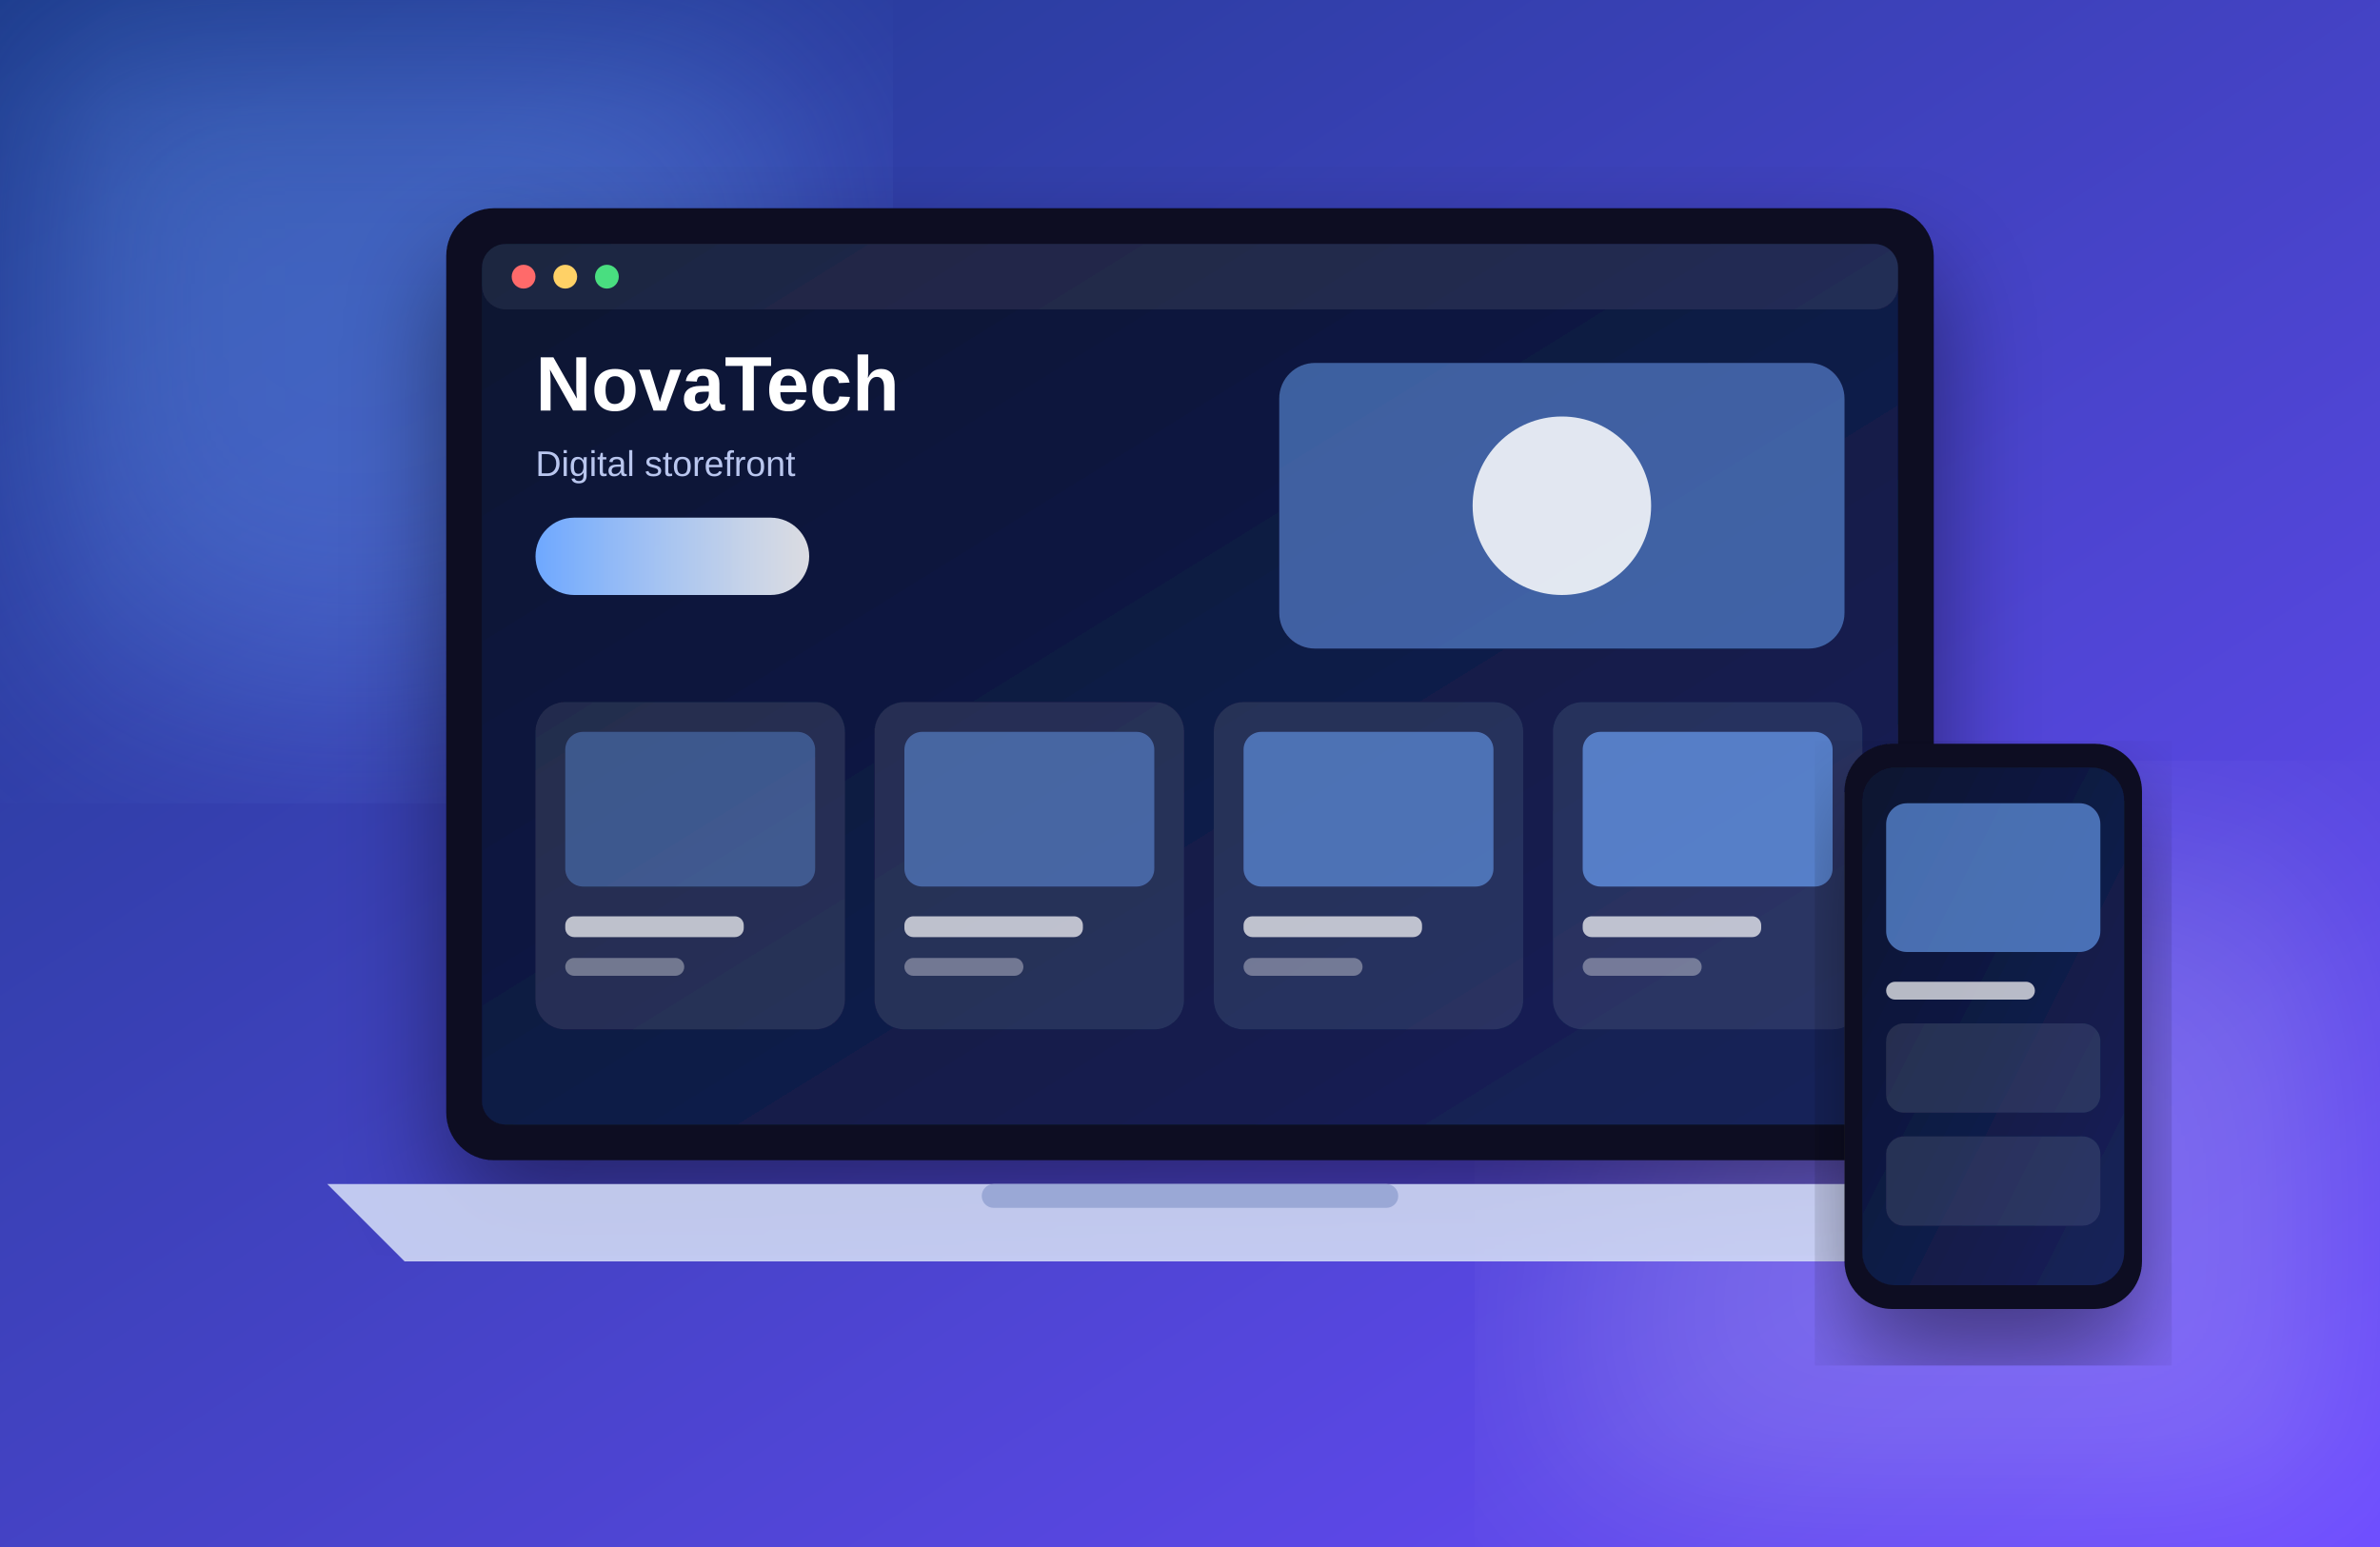
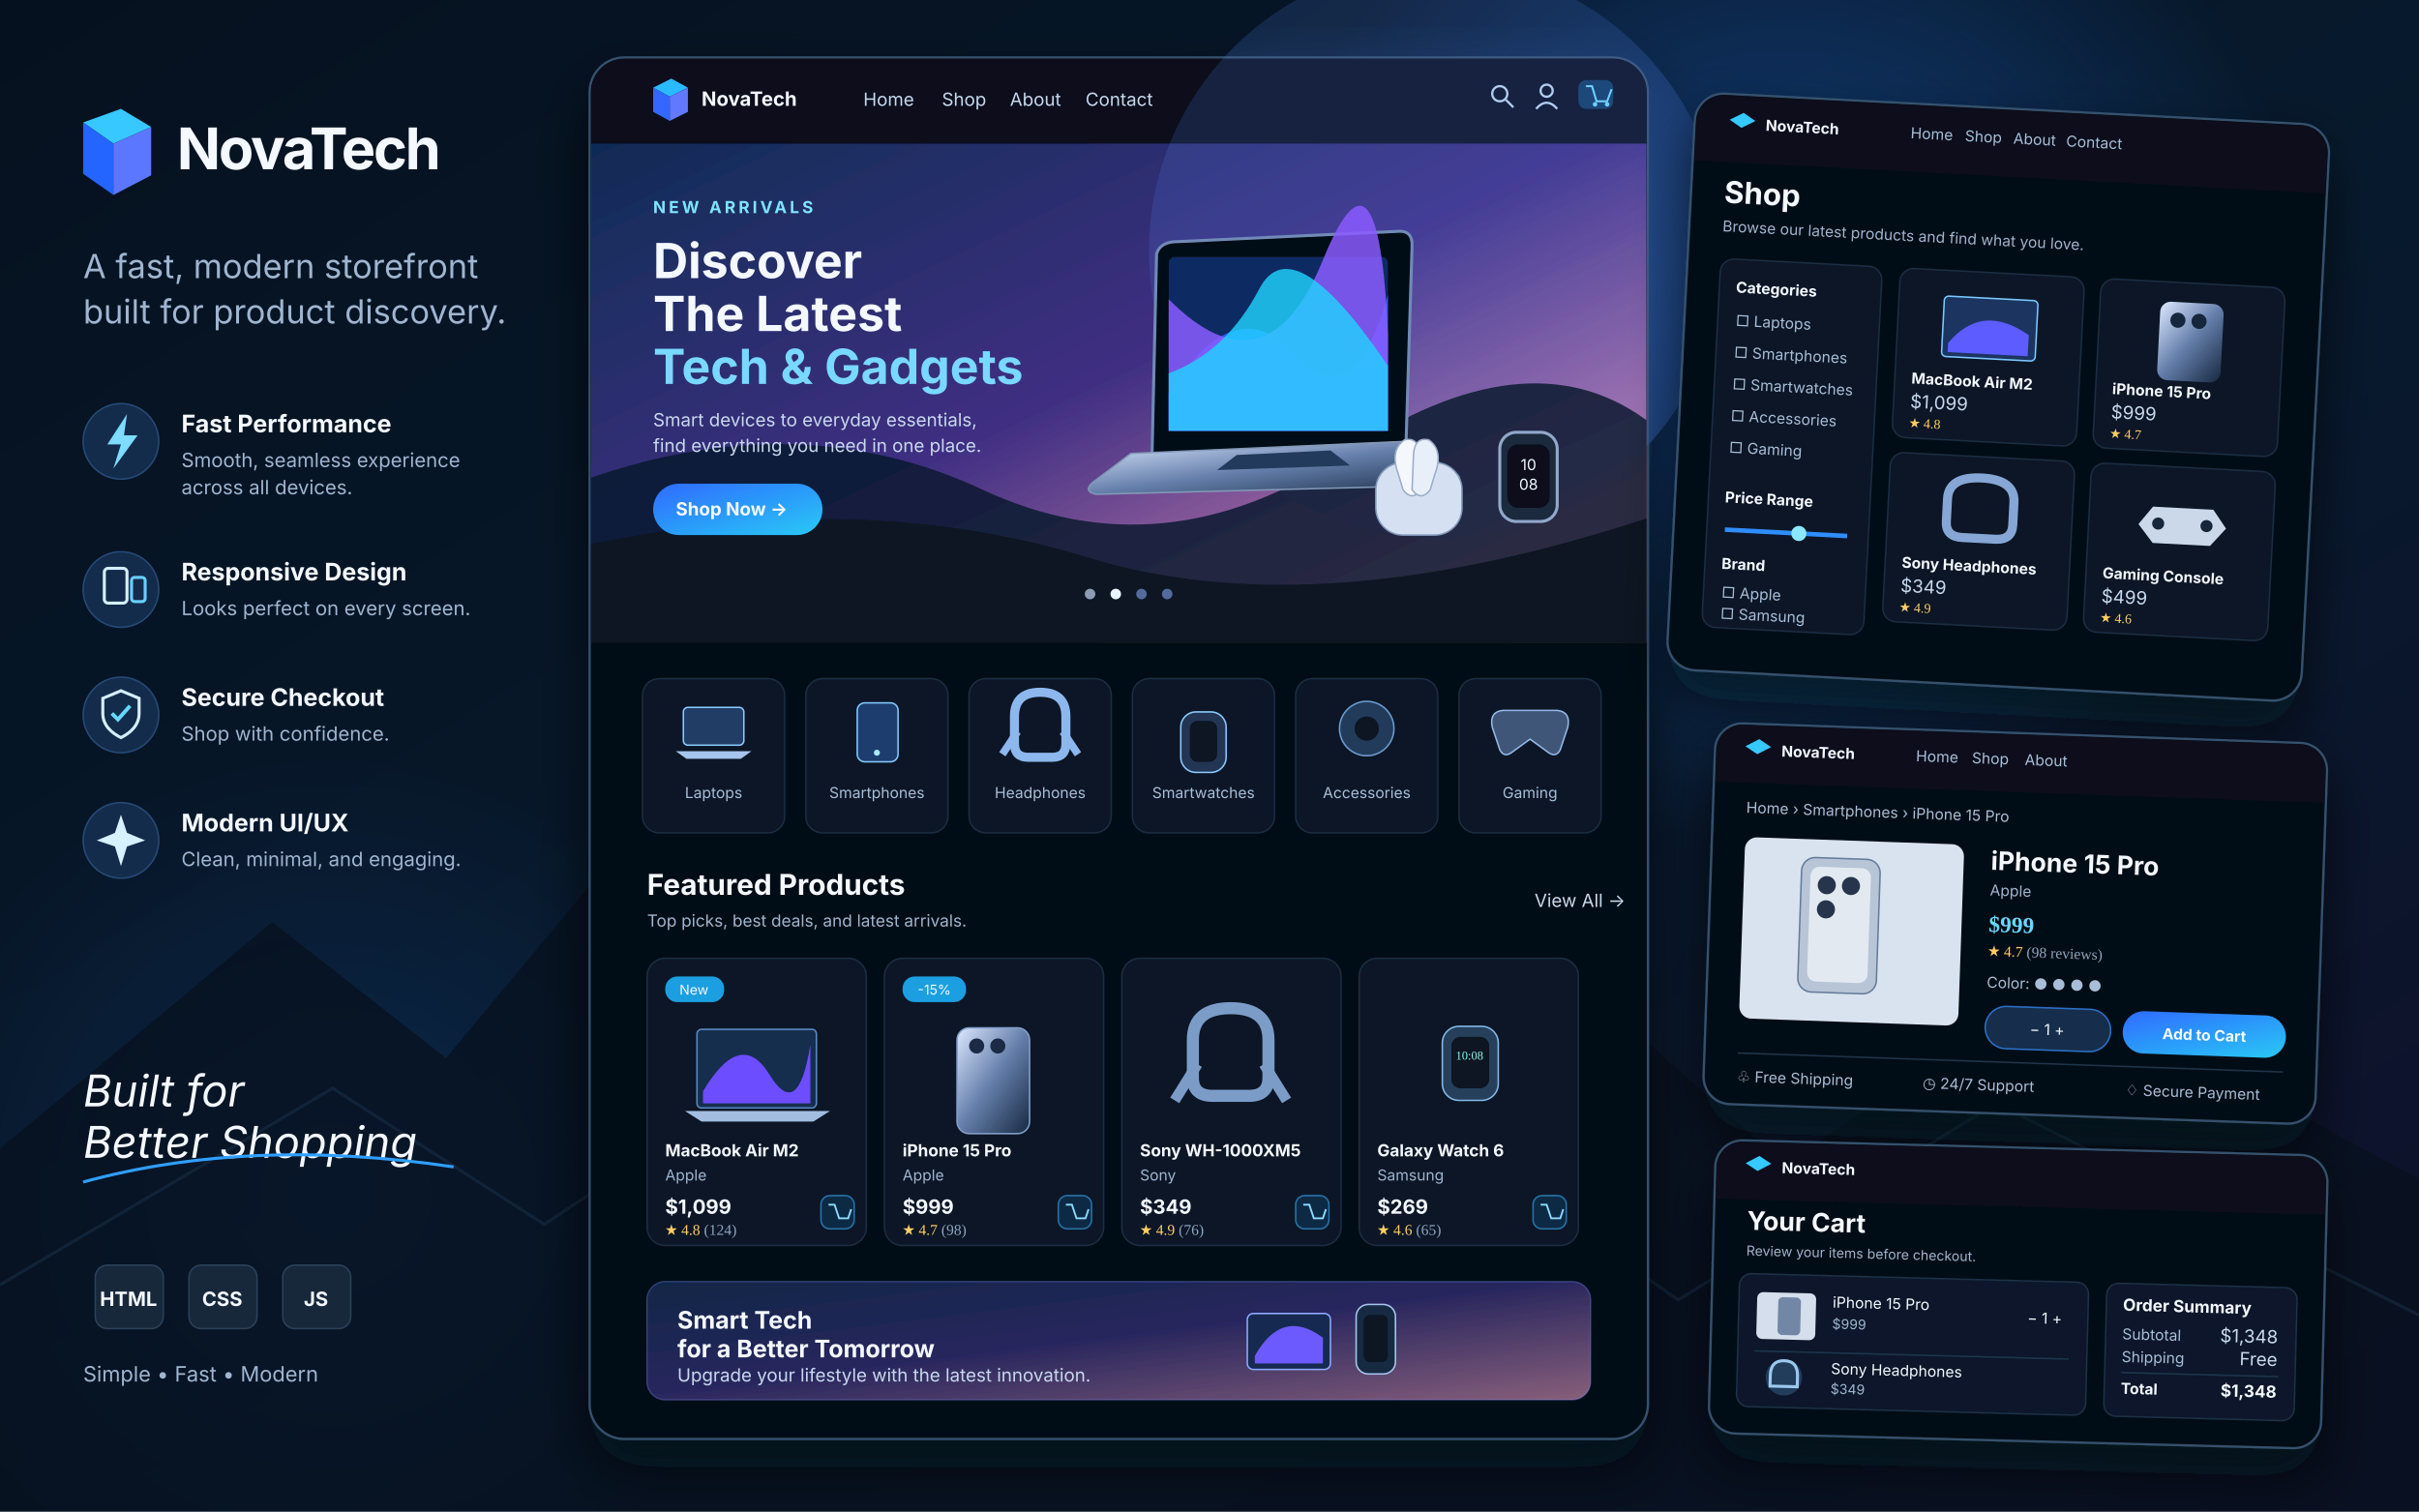
- <svg xmlns="http://www.w3.org/2000/svg" viewBox="0 0 800 520" width="800" height="520">
+ <svg xmlns="http://www.w3.org/2000/svg" width="1600" height="1000" viewBox="0 0 1600 1000" role="img" aria-labelledby="title desc">
  <defs>
    <linearGradient id="bg" x1="0" y1="0" x2="1" y2="1">
-       <stop offset="0" stop-color="#1b3a8a" />
-       <stop offset="1" stop-color="#6d4bff" />
-     </linearGradient>
-     <linearGradient id="sc" x1="0" y1="0" x2="1" y2="1">
-       <stop offset="0" stop-color="#0b1330" />
-       <stop offset="1" stop-color="#16225a" />
-     </linearGradient>
-     <linearGradient id="ac" x1="0" y1="0" x2="1" y2="0">
-       <stop offset="0" stop-color="#6ea8ff" />
-       <stop offset="1" stop-color="#ffffff" stop-opacity=".85" />
-     </linearGradient>
-     <filter id="b">
-       <feGaussianBlur stdDeviation="40" />
+       <stop stop-color="#06111f" />
+       <stop offset=".55" stop-color="#071a2d" />
+       <stop offset="1" stop-color="#10102b" />
+     </linearGradient>
+     <linearGradient id="blue" x1="0" y1="0" x2="1" y2="1">
+       <stop stop-color="#2f6bff" />
+       <stop offset="1" stop-color="#28c9f5" />
+     </linearGradient>
+     <linearGradient id="hero" x1="0" y1="0" x2="1" y2="1">
+       <stop stop-color="#102c55" />
+       <stop offset=".48" stop-color="#402f83" />
+       <stop offset="1" stop-color="#ff9fbd" />
+     </linearGradient>
+     <linearGradient id="screen" x1="0" y1="0" x2="1" y2="1">
+       <stop stop-color="#0b1829" />
+       <stop offset="1" stop-color="#101b31" />
+     </linearGradient>
+     <linearGradient id="glass" x1="0" y1="0" x2="1" y2="1">
+       <stop stop-color="#142941" stop-opacity=".96" />
+       <stop offset="1" stop-color="#071321" stop-opacity=".98" />
+     </linearGradient>
+     <linearGradient id="device" x1="0" y1="0" x2="1" y2="1">
+       <stop stop-color="#dce8ff" />
+       <stop offset=".5" stop-color="#647eaa" />
+       <stop offset="1" stop-color="#172941" />
+     </linearGradient>
+     <radialGradient id="glow">
+       <stop stop-color="#247cff" stop-opacity=".4" />
+       <stop offset="1" stop-color="#247cff" stop-opacity="0" />
+     </radialGradient>
+     <filter id="shadow" x="-30%" y="-30%" width="160%" height="170%">
+       <feDropShadow dx="0" dy="18" stdDeviation="18" flood-color="#000814" flood-opacity=".65" />
    </filter>
-     <filter id="s">
-       <feDropShadow dx="0" dy="18" stdDeviation="18" flood-opacity=".45" />
+     <filter id="soft">
+       <feGaussianBlur stdDeviation="35" />
    </filter>
+     <style>
+       .ui{font-family:Inter,Arial,sans-serif;fill:#f4f8ff}.muted{font-family:Inter,Arial,sans-serif;fill:#9fb5d0}.tiny{font-family:Inter,Arial,sans-serif;font-size:10px;fill:#a8bed8}.label{font-family:Inter,Arial,sans-serif;font-size:12px;fill:#c8d9ee}.card{fill:#0b1727;stroke:#1a2d43;stroke-width:1}.line{stroke:#1e344c;stroke-width:1}
+     </style>
  </defs>
-   <rect width="800" height="520" fill="url(#bg)" />
-   <circle cx="120" cy="90" r="150" fill="#6ea8ff" opacity=".35" filter="url(#b)" />
-   <circle cx="700" cy="460" r="170" fill="#ffffff" opacity=".18" filter="url(#b)" />
-   <g filter="url(#s)">
-     <rect x="150" y="70" width="500" height="320" rx="16" fill="#0a0f24" />
-     <rect x="162" y="82" width="476" height="296" rx="8" fill="url(#sc)" />
-     <rect x="162" y="82" width="476" height="22" rx="8" fill="#ffffff" opacity=".08" />
-     <circle cx="176" cy="93" r="4" fill="#ff6b6b" />
-     <circle cx="190" cy="93" r="4" fill="#ffd166" />
-     <circle cx="204" cy="93" r="4" fill="#4ade80" />
-     <text x="180" y="138" font-family="Arial,sans-serif" font-weight="700" font-size="26" fill="#fff">NovaTech</text>
-     <text x="180" y="160" font-family="Arial,sans-serif" font-size="12" fill="#b9c6ee">Digital storefront</text>
-     <rect x="180" y="174" width="92" height="26" rx="13" fill="url(#ac)" />
-     <rect x="430" y="122" width="190" height="96" rx="12" fill="#6ea8ff" opacity=".5" />
-     <circle cx="525" cy="170" r="30" fill="#fff" opacity=".85" />
-     <rect x="180" y="236" width="104" height="110" rx="10" fill="#ffffff" opacity=".09" />
-     <rect x="190" y="246" width="84" height="52" rx="6" fill="#6ea8ff" opacity="0.35" />
-     <rect x="190" y="308" width="60" height="7" rx="3" fill="#fff" opacity=".7" />
-     <rect x="190" y="322" width="40" height="6" rx="3" fill="#fff" opacity=".35" />
-     <rect x="294" y="236" width="104" height="110" rx="10" fill="#ffffff" opacity=".09" />
-     <rect x="304" y="246" width="84" height="52" rx="6" fill="#6ea8ff" opacity="0.45" />
-     <rect x="304" y="308" width="60" height="7" rx="3" fill="#fff" opacity=".7" />
-     <rect x="304" y="322" width="40" height="6" rx="3" fill="#fff" opacity=".35" />
-     <rect x="408" y="236" width="104" height="110" rx="10" fill="#ffffff" opacity=".09" />
-     <rect x="418" y="246" width="84" height="52" rx="6" fill="#6ea8ff" opacity="0.55" />
-     <rect x="418" y="308" width="60" height="7" rx="3" fill="#fff" opacity=".7" />
-     <rect x="418" y="322" width="40" height="6" rx="3" fill="#fff" opacity=".35" />
-     <rect x="522" y="236" width="104" height="110" rx="10" fill="#ffffff" opacity=".09" />
-     <rect x="532" y="246" width="84" height="52" rx="6" fill="#6ea8ff" opacity="0.65" />
-     <rect x="532" y="308" width="60" height="7" rx="3" fill="#fff" opacity=".7" />
-     <rect x="532" y="322" width="40" height="6" rx="3" fill="#fff" opacity=".35" />
-   </g>
-   <path d="M110 398 H690 L664 424 H136Z" fill="#cfd8f5" opacity=".9" />
-   <rect x="330" y="398" width="140" height="8" rx="4" fill="#9aa8d6" />
-   <g filter="url(#s)">
-     <rect x="620" y="250" width="100" height="190" rx="16" fill="#0a0f24" />
-     <rect x="626" y="258" width="88" height="174" rx="11" fill="url(#sc)" />
-     <rect x="634" y="270" width="72" height="50" rx="7" fill="#6ea8ff" opacity=".6" />
-     <rect x="634" y="330" width="50" height="6" rx="3" fill="#fff" opacity=".7" />
-     <rect x="634" y="344" width="72" height="30" rx="6" fill="#fff" opacity=".1" />
-     <rect x="634" y="382" width="72" height="30" rx="6" fill="#fff" opacity=".1" />
+   <rect width="1600" height="1000" fill="url(#bg)" />
+   <circle cx="1180" cy="210" r="350" fill="url(#glow)" />
+   <circle cx="220" cy="790" r="290" fill="url(#glow)" opacity=".4" />
+   <path d="M0 760L180 610 295 700 420 550 550 680 710 570 840 720 1000 610 1180 770 1360 650 1600 780V1000H0Z" fill="#07101d" opacity=".75" />
+   <path d="M0 850L220 720 360 810 540 690 730 850 910 720 1110 860 1320 730 1600 870" fill="none" stroke="#152b42" stroke-width="2" opacity=".65" />
+   <g transform="translate(55 72)">
+     <path d="M0 9L25 0 45 12 20 23Z" fill="#36c8ff" />
+     <path d="M0 9L20 23V57L0 43Z" fill="#2464ff" />
+     <path d="M20 23L45 12V44L20 57Z" fill="#5b77ff" />
+     <text x="62" y="40" class="ui" font-size="38" font-weight="750" letter-spacing="-1.4">NovaTech</text>
+     <text x="0" y="112" class="muted" font-size="22">A fast, modern storefront</text>
+     <text x="0" y="142" class="muted" font-size="22">built for product discovery.</text>
+     <g transform="translate(0 195)">
+       <circle cx="25" cy="25" r="25" fill="#142c4b" stroke="#254a77" />
+       <path d="M29 7L16 27H25L20 43 36 21H27Z" fill="#7ddcff" />
+       <text x="65" y="19" class="ui" font-size="16" font-weight="650">Fast Performance</text>
+       <text x="65" y="42" class="muted" font-size="13">Smooth, seamless experience</text>
+       <text x="65" y="60" class="muted" font-size="13">across all devices.</text>
+     </g>
+     <g transform="translate(0 293)">
+       <circle cx="25" cy="25" r="25" fill="#142c4b" stroke="#254a77" />
+       <rect x="14" y="11" width="15" height="23" rx="2.5" fill="none" stroke="#d4efff" stroke-width="2" />
+       <rect x="32" y="17" width="9" height="16" rx="2" fill="none" stroke="#67cfff" stroke-width="2" />
+       <text x="65" y="19" class="ui" font-size="16" font-weight="650">Responsive Design</text>
+       <text x="65" y="42" class="muted" font-size="13">Looks perfect on every screen.</text>
+     </g>
+     <g transform="translate(0 376)">
+       <circle cx="25" cy="25" r="25" fill="#142c4b" stroke="#254a77" />
+       <path d="M25 9L37 14V24C37 32 31 37 25 40 19 37 13 32 13 24V14Z" fill="none" stroke="#d4efff" stroke-width="2" />
+       <path d="M19 24L23 28 31 19" fill="none" stroke="#65d9ff" stroke-width="2.5" />
+       <text x="65" y="19" class="ui" font-size="16" font-weight="650">Secure Checkout</text>
+       <text x="65" y="42" class="muted" font-size="13">Shop with confidence.</text>
+     </g>
+     <g transform="translate(0 459)">
+       <circle cx="25" cy="25" r="25" fill="#142c4b" stroke="#254a77" />
+       <path d="M25 8L29 20 41 25 29 29 25 42 21 29 9 25 21 20Z" fill="#d7f1ff" />
+       <text x="65" y="19" class="ui" font-size="16" font-weight="650">Modern UI/UX</text>
+       <text x="65" y="42" class="muted" font-size="13">Clean, minimal, and engaging.</text>
+     </g>
+     <text x="0" y="660" class="ui" font-size="29" font-style="italic" font-family="Georgia,serif">Built for</text>
+     <text x="0" y="694" class="ui" font-size="29" font-style="italic" font-family="Georgia,serif">Better Shopping</text>
+     <path d="M0 710Q110 680 245 700" fill="none" stroke="#2f9fff" stroke-width="2" />
+     <g transform="translate(8 765)">
+       <rect width="45" height="42" rx="8" fill="#17283b" stroke="#2a4159" />
+       <text x="22" y="27" text-anchor="middle" class="ui" font-size="13" font-weight="700">HTML</text>
+       <rect x="62" width="45" height="42" rx="8" fill="#17283b" stroke="#2a4159" />
+       <text x="84" y="27" text-anchor="middle" class="ui" font-size="13" font-weight="700">CSS</text>
+       <rect x="124" width="45" height="42" rx="8" fill="#17283b" stroke="#2a4159" />
+       <text x="146" y="27" text-anchor="middle" class="ui" font-size="13" font-weight="700">JS</text>
+     </g>
+     <text x="0" y="842" class="muted" font-size="14">Simple  •  Fast  •  Modern</text>
+   </g>
+   <g filter="url(#shadow)" transform="translate(390 38)">
+     <rect width="700" height="914" rx="23" fill="#050b13" stroke="#36516d" stroke-width="1.5" />
+     <rect x="1" y="1" width="698" height="56" rx="22" fill="#080f1b" />
+     <path d="M1 34V57H699V34" fill="#080f1b" />
+     <path d="M42 20L54 14 65 20 53 26Z" fill="#29baff" />
+     <path d="M42 20L53 26V42L42 36Z" fill="#3168ff" />
+     <path d="M53 26L65 20V36L53 42Z" fill="#6278ff" />
+     <text x="74" y="32" class="ui" font-size="13" font-weight="700">NovaTech</text>
+     <text x="181" y="32" class="label">Home</text>
+     <text x="233" y="32" class="label">Shop</text>
+     <text x="278" y="32" class="label">About</text>
+     <text x="328" y="32" class="label">Contact</text>
+     <circle cx="602" cy="24" r="5" fill="none" stroke="#c4d9ef" stroke-width="1.5" />
+     <path d="M606 28L611 33" stroke="#c4d9ef" stroke-width="1.5" />
+     <circle cx="633" cy="22" r="4" fill="none" stroke="#c4d9ef" stroke-width="1.5" />
+     <path d="M626 34Q633 26 640 34" fill="none" stroke="#c4d9ef" stroke-width="1.5" />
+     <rect x="654" y="15" width="23" height="19" rx="5" fill="#123d61" />
+     <path d="M659 19H663L666 29H673L676 21" fill="none" stroke="#72ddff" stroke-width="1.3" />
+     <circle cx="665" cy="31" r="1.5" fill="#72ddff" />
+     <circle cx="673" cy="31" r="1.5" fill="#72ddff" />
+     <rect x="1" y="57" width="698" height="330" fill="url(#hero)" />
+     <circle cx="560" cy="128" r="190" fill="#5b8cff" opacity=".16" />
+     <path d="M1 278Q140 230 260 286T500 262T699 240V387H1Z" fill="#07192c" opacity=".82" />
+     <path d="M1 322Q180 285 330 331T699 305V387H1Z" fill="#06111d" opacity=".9" />
+     <text x="42" y="103" font-family="Inter,Arial" font-size="11" font-weight="700" fill="#7ee4ff" letter-spacing="2">NEW ARRIVALS</text>
+     <text x="42" y="146" class="ui" font-size="32" font-weight="750">Discover</text>
+     <text x="42" y="181" class="ui" font-size="32" font-weight="750">The Latest</text>
+     <text x="42" y="216" font-family="Inter,Arial" font-size="32" font-weight="750" fill="#79d8ff">Tech &amp; Gadgets</text>
+     <text x="42" y="244" class="label" font-size="11">Smart devices to everyday essentials,</text>
+     <text x="42" y="261" class="label" font-size="11">find everything you need in one place.</text>
+     <rect x="42" y="282" width="112" height="34" rx="17" fill="url(#blue)" />
+     <text x="57" y="303" class="ui" font-size="12" font-weight="700">Shop Now  →</text>
+     <g transform="translate(318 115)">
+       <path d="M57 15Q59 8 68 7L218 0Q226 0 226 9L222 140 54 148Z" fill="#020812" stroke="#718ab7" stroke-width="2" />
+       <rect x="65" y="17" width="145" height="115" rx="4" fill="#102b62" />
+       <path d="M65 107Q109 38 148 81T210 42V132H65Z" fill="#315aff" />
+       <path d="M65 45Q130 110 167 19T210 68V132H65Z" fill="#8a5cff" opacity=".85" />
+       <path d="M65 94Q103 80 125 38T210 89V132H65Z" fill="#20d4ff" opacity=".8" />
+       <path d="M40 147L222 139 256 161Q260 165 250 168L17 174Q8 172 15 166Z" fill="url(#device)" stroke="#8299b7" />
+       <path d="M110 148L172 145 185 155 97 158Z" fill="#243b5c" />
+     </g>
+     <g transform="translate(520 248)">
+       <rect x="0" y="20" width="57" height="48" rx="18" fill="#d5e1f2" stroke="#8298ba" />
+       <path d="M15 28Q9 12 19 5Q28 3 29 14L30 38Q24 46 18 38Z" fill="#f4f7fc" stroke="#9badc8" />
+       <path d="M39 28Q45 12 35 5Q26 3 25 14L24 38Q30 46 36 38Z" fill="#e8eff9" stroke="#9badc8" />
+       <rect x="82" y="0" width="38" height="59" rx="11" fill="#1c2a3e" stroke="#91a8ca" stroke-width="2" />
+       <rect x="87" y="8" width="28" height="42" rx="7" fill="#07101f" />
+       <text x="101" y="25" text-anchor="middle" class="ui" font-size="10">10</text>
+       <text x="101" y="38" text-anchor="middle" class="ui" font-size="10">08</text>
+     </g>
+     <g>
+       <circle cx="331" cy="355" r="3.5" fill="#8c9cb7" />
+       <circle cx="348" cy="355" r="3.5" fill="#e9f6ff" />
+       <circle cx="365" cy="355" r="3.5" fill="#536b9b" />
+       <circle cx="382" cy="355" r="3.5" fill="#536b9b" />
+     </g>
+     <g transform="translate(35 411)">
+       <g>
+         <rect width="94" height="102" rx="11" class="card" />
+         <rect x="27" y="19" width="40" height="25" rx="3" fill="#203e65" stroke="#8cc9ff" />
+         <path d="M22 48H72L65 53H29Z" fill="#a6c5ed" />
+         <text x="47" y="79" text-anchor="middle" class="tiny">Laptops</text>
+       </g>
+       <g transform="translate(108)">
+         <rect width="94" height="102" rx="11" class="card" />
+         <rect x="34" y="16" width="27" height="39" rx="5" fill="#1d3d6d" stroke="#83caff" />
+         <circle cx="47" cy="49" r="2" fill="#a8eaff" />
+         <text x="47" y="79" text-anchor="middle" class="tiny">Smartphones</text>
+       </g>
+       <g transform="translate(216)">
+         <rect width="94" height="102" rx="11" class="card" />
+         <path d="M30 25Q30 9 47 9T64 25V43Q64 52 55 52H39Q30 52 30 43Z" fill="none" stroke="#8db8ee" stroke-width="6" />
+         <path d="M32 35L22 50M62 35L72 50" stroke="#8db8ee" stroke-width="5" />
+         <text x="47" y="79" text-anchor="middle" class="tiny">Headphones</text>
+       </g>
+       <g transform="translate(324)">
+         <rect width="94" height="102" rx="11" class="card" />
+         <rect x="32" y="22" width="30" height="40" rx="10" fill="#213653" stroke="#8ccaff" />
+         <rect x="38" y="28" width="18" height="27" rx="5" fill="#091322" />
+         <text x="47" y="79" text-anchor="middle" class="tiny">Smartwatches</text>
+       </g>
+       <g transform="translate(432)">
+         <rect width="94" height="102" rx="11" class="card" />
+         <circle cx="47" cy="33" r="18" fill="#213b5a" stroke="#6c9ccf" />
+         <circle cx="47" cy="33" r="8" fill="#081322" />
+         <text x="47" y="79" text-anchor="middle" class="tiny">Accessories</text>
+       </g>
+       <g transform="translate(540)">
+         <rect width="94" height="102" rx="11" class="card" />
+         <path d="M22 32Q20 22 29 21H65Q74 22 72 32L67 47Q64 53 58 48L47 40 36 48Q30 53 27 47Z" fill="#405778" stroke="#94b8e8" />
+         <text x="47" y="79" text-anchor="middle" class="tiny">Gaming</text>
+       </g>
+     </g>
+     <text x="38" y="554" class="ui" font-size="19" font-weight="700">Featured Products</text>
+     <text x="38" y="575" class="muted" font-size="11">Top picks, best deals, and latest arrivals.</text>
+     <text x="625" y="562" class="label" font-size="11">View All →</text>
+     <g transform="translate(38 596)">
+       <g>
+         <rect width="145" height="190" rx="12" class="card" />
+         <rect x="12" y="12" width="39" height="17" rx="8" fill="#1a9fe0" />
+         <text x="31" y="24" text-anchor="middle" class="ui" font-size="9">New</text>
+         <rect x="33" y="47" width="79" height="52" rx="3" fill="#172d4d" stroke="#5a8bc2" />
+         <path d="M37 88Q62 46 81 77T108 57V96H37Z" fill="#6c4dff" />
+         <path d="M25 101H121L110 108H36Z" fill="#a2bddf" />
+         <text x="12" y="131" class="ui" font-size="11" font-weight="650">MacBook Air M2</text>
+         <text x="12" y="147" class="muted" font-size="10">Apple</text>
+         <text x="12" y="169" class="ui" font-size="13" font-weight="700">$1,099</text>
+         <text x="12" y="183" fill="#ffce63" font-size="10">★ 4.8 <tspan fill="#8ea5c0">(124)</tspan>
+         </text>
+         <rect x="115" y="157" width="22" height="22" rx="6" fill="#102945" stroke="#2673a9" />
+         <path d="M120 163H124L127 172H133L135 166" fill="none" stroke="#8ddcff" stroke-width="1.2" />
+       </g>
+       <g transform="translate(157)">
+         <rect width="145" height="190" rx="12" class="card" />
+         <rect x="12" y="12" width="42" height="17" rx="8" fill="#1a9fe0" />
+         <text x="33" y="24" text-anchor="middle" class="ui" font-size="9">-15%</text>
+         <rect x="48" y="46" width="48" height="70" rx="8" fill="url(#device)" stroke="#829fca" />
+         <circle cx="61" cy="58" r="5" fill="#1a2c45" />
+         <circle cx="75" cy="58" r="5" fill="#1a2c45" />
+         <text x="12" y="131" class="ui" font-size="11" font-weight="650">iPhone 15 Pro</text>
+         <text x="12" y="147" class="muted" font-size="10">Apple</text>
+         <text x="12" y="169" class="ui" font-size="13" font-weight="700">$999</text>
+         <text x="12" y="183" fill="#ffce63" font-size="10">★ 4.7 <tspan fill="#8ea5c0">(98)</tspan>
+         </text>
+         <rect x="115" y="157" width="22" height="22" rx="6" fill="#102945" stroke="#2673a9" />
+         <path d="M120 163H124L127 172H133L135 166" fill="none" stroke="#8ddcff" stroke-width="1.2" />
+       </g>
+       <g transform="translate(314)">
+         <rect width="145" height="190" rx="12" class="card" />
+         <path d="M47 54Q47 33 72 33T97 54V79Q97 91 84 91H60Q47 91 47 79Z" fill="none" stroke="#7b9cc8" stroke-width="8" />
+         <path d="M50 70L35 94M94 70L109 94" stroke="#7b9cc8" stroke-width="7" />
+         <text x="12" y="131" class="ui" font-size="11" font-weight="650">Sony WH-1000XM5</text>
+         <text x="12" y="147" class="muted" font-size="10">Sony</text>
+         <text x="12" y="169" class="ui" font-size="13" font-weight="700">$349</text>
+         <text x="12" y="183" fill="#ffce63" font-size="10">★ 4.9 <tspan fill="#8ea5c0">(76)</tspan>
+         </text>
+         <rect x="115" y="157" width="22" height="22" rx="6" fill="#102945" stroke="#2673a9" />
+         <path d="M120 163H124L127 172H133L135 166" fill="none" stroke="#8ddcff" stroke-width="1.2" />
+       </g>
+       <g transform="translate(471)">
+         <rect width="145" height="190" rx="12" class="card" />
+         <rect x="55" y="45" width="37" height="49" rx="11" fill="#283f5b" stroke="#82b9e8" />
+         <rect x="61" y="52" width="25" height="34" rx="6" fill="#071321" />
+         <text x="73" y="67" text-anchor="middle" fill="#8cfff2" font-size="8">10:08</text>
+         <text x="12" y="131" class="ui" font-size="11" font-weight="650">Galaxy Watch 6</text>
+         <text x="12" y="147" class="muted" font-size="10">Samsung</text>
+         <text x="12" y="169" class="ui" font-size="13" font-weight="700">$269</text>
+         <text x="12" y="183" fill="#ffce63" font-size="10">★ 4.6 <tspan fill="#8ea5c0">(65)</tspan>
+         </text>
+         <rect x="115" y="157" width="22" height="22" rx="6" fill="#102945" stroke="#2673a9" />
+         <path d="M120 163H124L127 172H133L135 166" fill="none" stroke="#8ddcff" stroke-width="1.2" />
+       </g>
+     </g>
+     <rect x="38" y="810" width="624" height="78" rx="12" fill="#101e38" stroke="#34467c" />
+     <rect x="38" y="810" width="624" height="78" rx="12" fill="url(#hero)" opacity=".5" />
+     <text x="58" y="841" class="ui" font-size="16" font-weight="700">Smart Tech</text>
+     <text x="58" y="860" class="ui" font-size="16" font-weight="700">for a Better Tomorrow</text>
+     <text x="58" y="876" class="label" font-size="9">Upgrade your lifestyle with the latest innovation.</text>
+     <rect x="435" y="831" width="55" height="37" rx="4" fill="#182b51" stroke="#8ca9ff" />
+     <path d="M440 859Q458 827 485 847V864H440Z" fill="#6d5aff" />
+     <rect x="507" y="825" width="26" height="46" rx="8" fill="#192b42" stroke="#a5c7ef" />
+     <rect x="512" y="832" width="16" height="31" rx="4" fill="#071321" />
+     <rect x="58" y="0" width="0" height="0" fill="none" />
+   </g>
+   <g filter="url(#shadow)" transform="translate(1122 61) rotate(3)">
+     <rect width="420" height="382" rx="19" fill="#050b13" stroke="#34516d" stroke-width="1.5" />
+     <rect x="1" y="1" width="418" height="44" rx="18" fill="#080f1b" />
+     <path d="M1 27V45H419V27" fill="#080f1b" />
+     <path d="M23 17L32 12 40 17 31 22Z" fill="#35c9ff" />
+     <text x="47" y="23" class="ui" font-size="10" font-weight="700">NovaTech</text>
+     <text x="143" y="23" class="tiny">Home</text>
+     <text x="179" y="23" class="tiny">Shop</text>
+     <text x="211" y="23" class="tiny">About</text>
+     <text x="246" y="23" class="tiny">Contact</text>
+     <text x="22" y="72" class="ui" font-size="20" font-weight="700">Shop</text>
+     <text x="22" y="91" class="muted" font-size="10">Browse our latest products and find what you love.</text>
+     <rect x="22" y="109" width="107" height="244" rx="9" fill="#0b1727" stroke="#1a2d43" />
+     <text x="33" y="131" class="ui" font-size="10" font-weight="700">Categories</text>
+     <g class="tiny">
+       <text x="34" y="153">□  Laptops</text>
+       <text x="34" y="174">□  Smartphones</text>
+       <text x="34" y="195">□  Smartwatches</text>
+       <text x="34" y="216">□  Accessories</text>
+       <text x="34" y="237">□  Gaming</text>
+     </g>
+     <text x="33" y="270" class="ui" font-size="10" font-weight="700">Price Range</text>
+     <path d="M34 288H115" stroke="#2f8dff" stroke-width="3" />
+     <circle cx="83" cy="288" r="5" fill="#8be7ff" />
+     <text x="33" y="314" class="ui" font-size="10" font-weight="700">Brand</text>
+     <text x="34" y="333" class="tiny">□ Apple</text>
+     <text x="34" y="347" class="tiny">□ Samsung</text>
+     <g transform="translate(141 109)">
+       <g>
+         <rect width="122" height="112" rx="9" class="card" />
+         <rect x="30" y="17" width="62" height="40" rx="3" fill="#1a3560" stroke="#7ac9ff" />
+         <path d="M34 48Q55 20 87 40V54H34Z" fill="#5d5cff" />
+         <text x="11" y="76" class="ui" font-size="10" font-weight="650">MacBook Air M2</text>
+         <text x="11" y="92" class="label" font-size="10">$1,099</text>
+         <text x="11" y="105" fill="#ffce63" font-size="9">★ 4.8</text>
+       </g>
+       <g transform="translate(133)">
+         <rect width="122" height="112" rx="9" class="card" />
+         <rect x="40" y="13" width="42" height="52" rx="7" fill="url(#device)" />
+         <circle cx="52" cy="25" r="5" fill="#17263c" />
+         <circle cx="66" cy="25" r="5" fill="#17263c" />
+         <text x="11" y="76" class="ui" font-size="10" font-weight="650">iPhone 15 Pro</text>
+         <text x="11" y="92" class="label" font-size="10">$999</text>
+         <text x="11" y="105" fill="#ffce63" font-size="9">★ 4.7</text>
+       </g>
+       <g transform="translate(0 122)">
+         <rect width="122" height="112" rx="9" class="card" />
+         <path d="M39 29Q39 14 61 14T83 29V44Q83 54 72 54H50Q39 54 39 44Z" fill="none" stroke="#86a7d5" stroke-width="6" />
+         <text x="11" y="76" class="ui" font-size="10" font-weight="650">Sony Headphones</text>
+         <text x="11" y="92" class="label" font-size="10">$349</text>
+         <text x="11" y="105" fill="#ffce63" font-size="9">★ 4.9</text>
+       </g>
+       <g transform="translate(133 122)">
+         <rect width="122" height="112" rx="9" class="card" />
+         <path d="M42 27L82 27 91 39 81 51 43 51 33 39Z" fill="#cbd8e9" />
+         <circle cx="46" cy="38" r="4" fill="#18263b" />
+         <circle cx="78" cy="38" r="4" fill="#18263b" />
+         <text x="11" y="76" class="ui" font-size="10" font-weight="650">Gaming Console</text>
+         <text x="11" y="92" class="label" font-size="10">$499</text>
+         <text x="11" y="105" fill="#ffce63" font-size="9">★ 4.6</text>
+       </g>
+     </g>
+   </g>
+   <g filter="url(#shadow)" transform="translate(1135 478) rotate(2)">
+     <rect width="405" height="252" rx="18" fill="#050b13" stroke="#34516d" stroke-width="1.5" />
+     <rect x="1" y="1" width="403" height="38" rx="17" fill="#080f1b" />
+     <path d="M1 24V39H404V24" fill="#080f1b" />
+     <path d="M20 15L29 10 37 15 28 20Z" fill="#35c9ff" />
+     <text x="44" y="21" class="ui" font-size="10" font-weight="700">NovaTech</text>
+     <text x="133" y="21" class="tiny">Home</text>
+     <text x="170" y="21" class="tiny">Shop</text>
+     <text x="205" y="21" class="tiny">About</text>
+     <text x="22" y="59" class="tiny">Home  ›  Smartphones  ›  iPhone 15 Pro</text>
+     <rect x="22" y="75" width="145" height="120" rx="8" fill="#d9e3ef" />
+     <rect x="60" y="87" width="52" height="89" rx="9" fill="#b7c5d7" stroke="#657c9a" />
+     <rect x="66" y="93" width="40" height="76" rx="6" fill="#e3e9f0" />
+     <circle cx="77" cy="105" r="6" fill="#26364b" />
+     <circle cx="93" cy="105" r="6" fill="#26364b" />
+     <circle cx="77" cy="121" r="6" fill="#26364b" />
+     <text x="185" y="91" class="ui" font-size="17" font-weight="700">iPhone 15 Pro</text>
+     <text x="185" y="108" class="muted" font-size="10">Apple</text>
+     <text x="185" y="132" fill="#69d8ff" font-size="15" font-weight="700">$999</text>
+     <text x="185" y="148" fill="#ffce63" font-size="10">★ 4.7 <tspan fill="#8ea5c0">(98 reviews)</tspan>
+     </text>
+     <text x="185" y="169" class="tiny">Color:  ●  ●  ●  ●</text>
+     <rect x="185" y="181" width="83" height="28" rx="14" fill="#132d4c" stroke="#2c70c7" />
+     <text x="226" y="199" text-anchor="middle" class="ui" font-size="10">−   1   +</text>
+     <rect x="276" y="181" width="108" height="28" rx="14" fill="url(#blue)" />
+     <text x="330" y="199" text-anchor="middle" class="ui" font-size="10" font-weight="700">Add to Cart</text>
+     <path d="M22 218H383" class="line" />
+     <text x="22" y="237" class="tiny">♧ Free Shipping</text>
+     <text x="145" y="237" class="tiny">◷ 24/7 Support</text>
+     <text x="279" y="237" class="tiny">♢ Secure Payment</text>
+   </g>
+   <g filter="url(#shadow)" transform="translate(1135 754) rotate(1.5)">
+     <rect width="405" height="194" rx="18" fill="#050b13" stroke="#34516d" stroke-width="1.5" />
+     <rect x="1" y="1" width="403" height="38" rx="17" fill="#080f1b" />
+     <path d="M1 24V39H404V24" fill="#080f1b" />
+     <path d="M20 15L29 10 37 15 28 20Z" fill="#35c9ff" />
+     <text x="44" y="21" class="ui" font-size="10" font-weight="700">NovaTech</text>
+     <text x="22" y="59" class="ui" font-size="17" font-weight="700">Your Cart</text>
+     <text x="22" y="76" class="muted" font-size="9">Review your items before checkout.</text>
+     <rect x="18" y="88" width="231" height="88" rx="8" fill="#0c1929" stroke="#1c3047" />
+     <rect x="30" y="100" width="39" height="31" rx="4" fill="#d4deec" />
+     <rect x="44" y="103" width="15" height="25" rx="3" fill="#7187a5" />
+     <text x="80" y="109" class="ui" font-size="10">iPhone 15 Pro</text>
+     <text x="80" y="123" class="muted" font-size="9">$999</text>
+     <text x="209" y="116" class="ui" font-size="10">−  1  +</text>
+     <path d="M29 139H237" class="line" />
+     <circle cx="49" cy="156" r="12" fill="#223c5c" />
+     <path d="M40 155Q40 145 49 145T58 155V162H40Z" fill="none" stroke="#9bc9ed" stroke-width="2" />
+     <text x="80" y="153" class="ui" font-size="10">Sony Headphones</text>
+     <text x="80" y="166" class="muted" font-size="9">$349</text>
+     <rect x="261" y="88" width="126" height="88" rx="8" fill="#0c1929" stroke="#1c3047" />
+     <text x="272" y="106" class="ui" font-size="11" font-weight="700">Order Summary</text>
+     <text x="272" y="125" class="tiny">Subtotal</text>
+     <text x="375" y="125" text-anchor="end" class="label" font-size="10">$1,348</text>
+     <text x="272" y="140" class="tiny">Shipping</text>
+     <text x="375" y="140" text-anchor="end" class="label" font-size="10">Free</text>
+     <path d="M272 147H376" class="line" />
+     <text x="272" y="161" class="ui" font-size="10" font-weight="700">Total</text>
+     <text x="375" y="161" text-anchor="end" class="ui" font-size="11" font-weight="700">$1,348</text>
  </g>
</svg>
